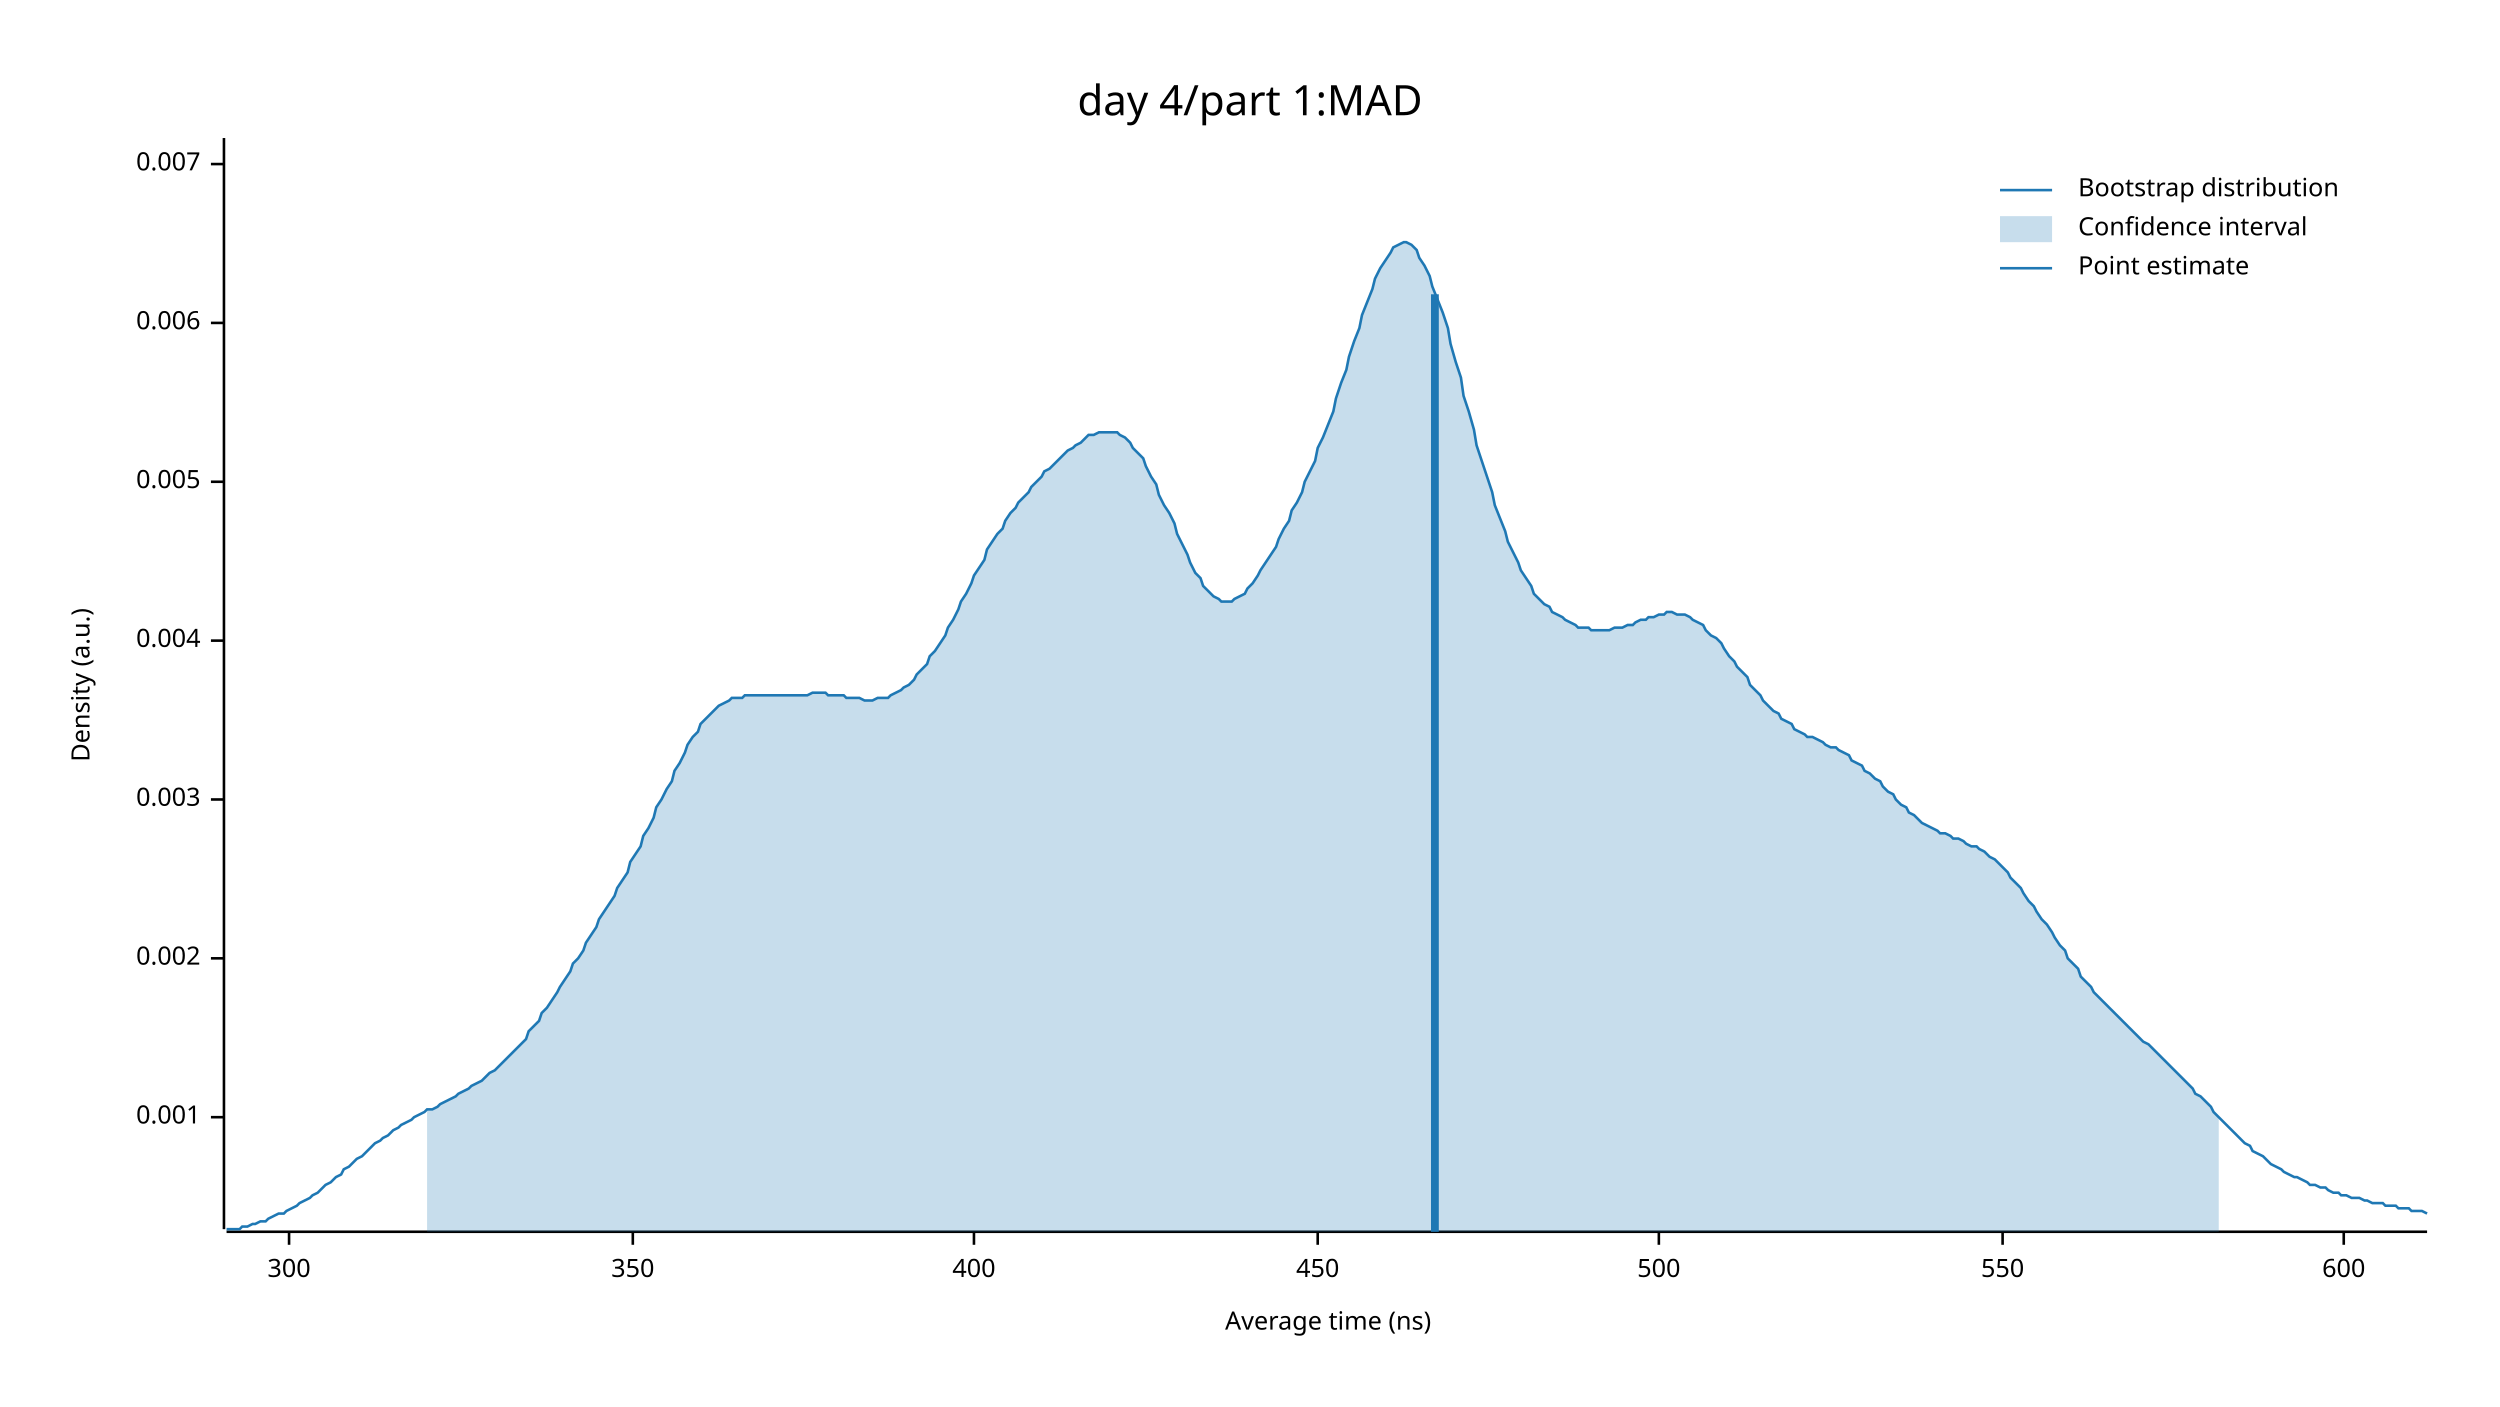
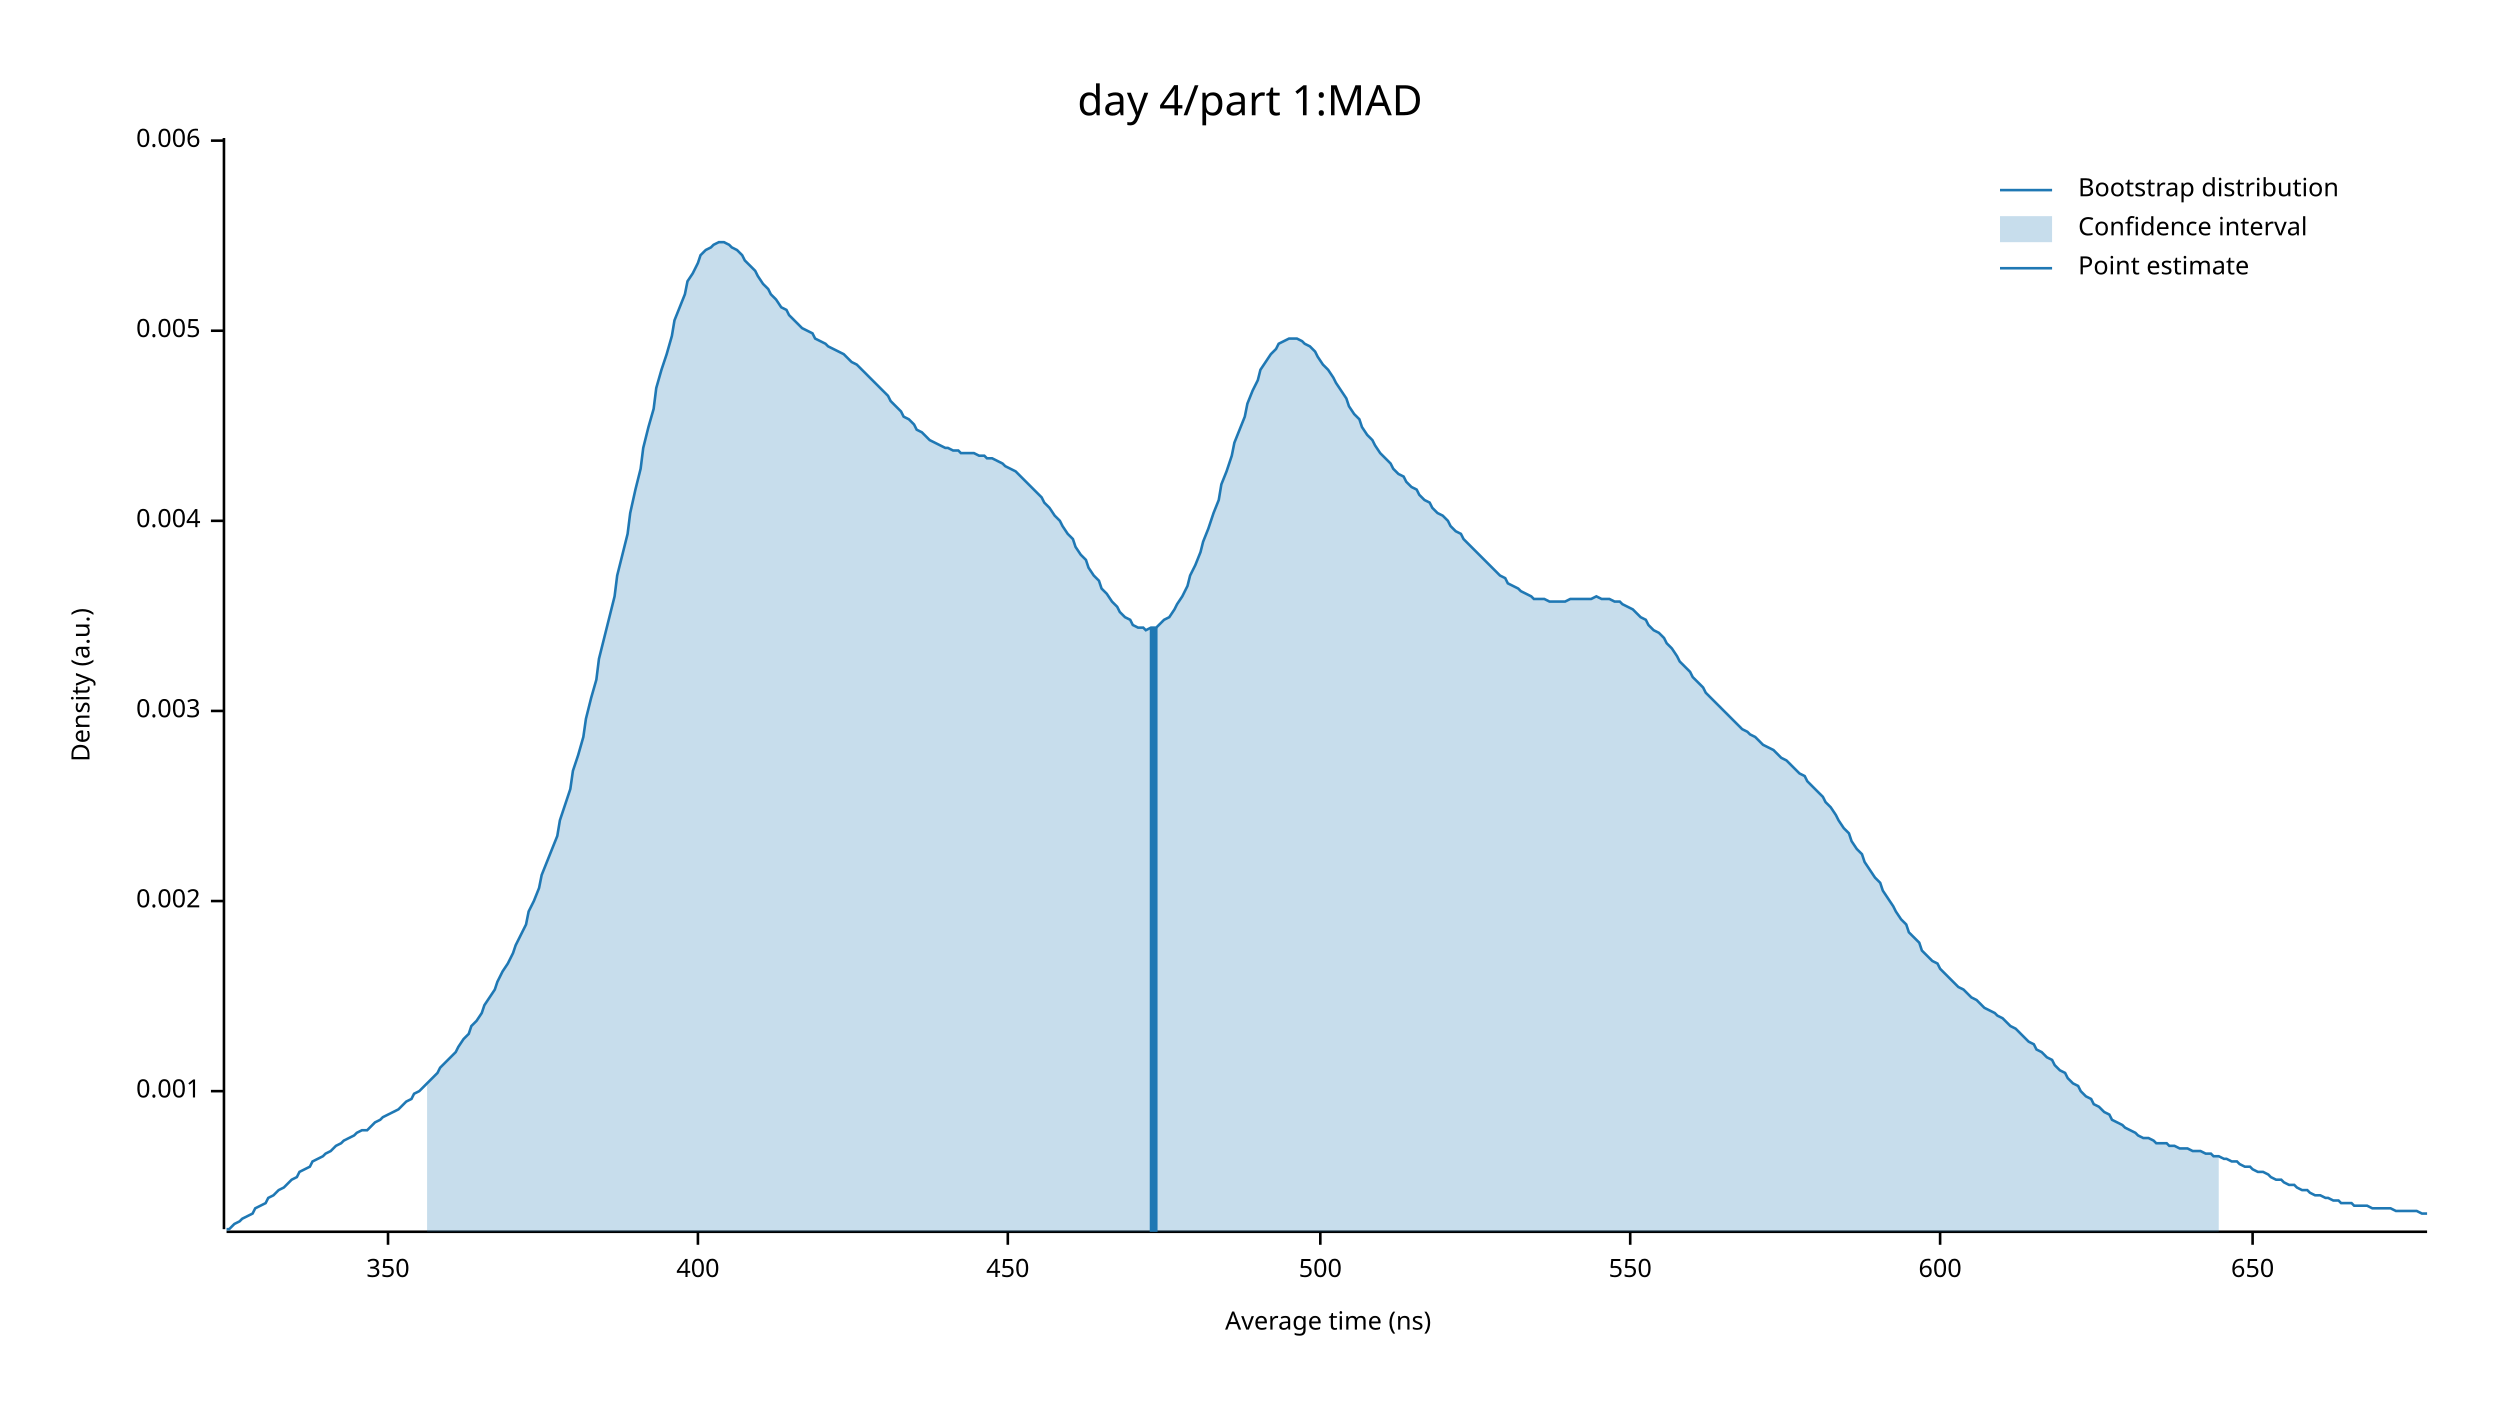
<svg xmlns="http://www.w3.org/2000/svg" width="960" height="540" viewBox="0 0 960 540">
  <text x="480" y="32" dy="0.76em" text-anchor="middle" font-family="sans-serif" font-size="16.129" opacity="1" fill="#000000">
day 4/part 1:MAD
</text>
  <text x="27" y="263" dy="0.76em" text-anchor="middle" font-family="sans-serif" font-size="9.677" opacity="1" fill="#000000" transform="rotate(270, 27, 263)">
Density (a.u.)
</text>
  <text x="510" y="513" dy="-0.5ex" text-anchor="middle" font-family="sans-serif" font-size="9.677" opacity="1" fill="#000000">
Average time (ns)
</text>
  <polyline fill="none" opacity="1" stroke="#000000" stroke-width="1" points="86,53 86,472 " />
-   <text x="77" y="429" dy="0.5ex" text-anchor="end" font-family="sans-serif" font-size="9.677" opacity="1" fill="#000000">
+   <text x="77" y="419" dy="0.5ex" text-anchor="end" font-family="sans-serif" font-size="9.677" opacity="1" fill="#000000">
0.001
</text>
-   <polyline fill="none" opacity="1" stroke="#000000" stroke-width="1" points="81,429 86,429 " />
-   <text x="77" y="368" dy="0.5ex" text-anchor="end" font-family="sans-serif" font-size="9.677" opacity="1" fill="#000000">
+   <polyline fill="none" opacity="1" stroke="#000000" stroke-width="1" points="81,419 86,419 " />
+   <text x="77" y="346" dy="0.5ex" text-anchor="end" font-family="sans-serif" font-size="9.677" opacity="1" fill="#000000">
0.002
</text>
-   <polyline fill="none" opacity="1" stroke="#000000" stroke-width="1" points="81,368 86,368 " />
-   <text x="77" y="307" dy="0.5ex" text-anchor="end" font-family="sans-serif" font-size="9.677" opacity="1" fill="#000000">
+   <polyline fill="none" opacity="1" stroke="#000000" stroke-width="1" points="81,346 86,346 " />
+   <text x="77" y="273" dy="0.5ex" text-anchor="end" font-family="sans-serif" font-size="9.677" opacity="1" fill="#000000">
0.003
</text>
-   <polyline fill="none" opacity="1" stroke="#000000" stroke-width="1" points="81,307 86,307 " />
-   <text x="77" y="246" dy="0.5ex" text-anchor="end" font-family="sans-serif" font-size="9.677" opacity="1" fill="#000000">
+   <polyline fill="none" opacity="1" stroke="#000000" stroke-width="1" points="81,273 86,273 " />
+   <text x="77" y="200" dy="0.5ex" text-anchor="end" font-family="sans-serif" font-size="9.677" opacity="1" fill="#000000">
0.004
</text>
-   <polyline fill="none" opacity="1" stroke="#000000" stroke-width="1" points="81,246 86,246 " />
-   <text x="77" y="185" dy="0.5ex" text-anchor="end" font-family="sans-serif" font-size="9.677" opacity="1" fill="#000000">
+   <polyline fill="none" opacity="1" stroke="#000000" stroke-width="1" points="81,200 86,200 " />
+   <text x="77" y="127" dy="0.5ex" text-anchor="end" font-family="sans-serif" font-size="9.677" opacity="1" fill="#000000">
0.005
</text>
-   <polyline fill="none" opacity="1" stroke="#000000" stroke-width="1" points="81,185 86,185 " />
-   <text x="77" y="124" dy="0.5ex" text-anchor="end" font-family="sans-serif" font-size="9.677" opacity="1" fill="#000000">
+   <polyline fill="none" opacity="1" stroke="#000000" stroke-width="1" points="81,127 86,127 " />
+   <text x="77" y="54" dy="0.5ex" text-anchor="end" font-family="sans-serif" font-size="9.677" opacity="1" fill="#000000">
0.006
</text>
-   <polyline fill="none" opacity="1" stroke="#000000" stroke-width="1" points="81,124 86,124 " />
-   <text x="77" y="63" dy="0.5ex" text-anchor="end" font-family="sans-serif" font-size="9.677" opacity="1" fill="#000000">
- 0.007
- </text>
-   <polyline fill="none" opacity="1" stroke="#000000" stroke-width="1" points="81,63 86,63 " />
+   <polyline fill="none" opacity="1" stroke="#000000" stroke-width="1" points="81,54 86,54 " />
  <polyline fill="none" opacity="1" stroke="#000000" stroke-width="1" points="87,473 932,473 " />
-   <text x="111" y="483" dy="0.76em" text-anchor="middle" font-family="sans-serif" font-size="9.677" opacity="1" fill="#000000">
- 300
- </text>
-   <polyline fill="none" opacity="1" stroke="#000000" stroke-width="1" points="111,473 111,478 " />
-   <text x="243" y="483" dy="0.76em" text-anchor="middle" font-family="sans-serif" font-size="9.677" opacity="1" fill="#000000">
+   <text x="149" y="483" dy="0.76em" text-anchor="middle" font-family="sans-serif" font-size="9.677" opacity="1" fill="#000000">
350
</text>
-   <polyline fill="none" opacity="1" stroke="#000000" stroke-width="1" points="243,473 243,478 " />
-   <text x="374" y="483" dy="0.76em" text-anchor="middle" font-family="sans-serif" font-size="9.677" opacity="1" fill="#000000">
+   <polyline fill="none" opacity="1" stroke="#000000" stroke-width="1" points="149,473 149,478 " />
+   <text x="268" y="483" dy="0.76em" text-anchor="middle" font-family="sans-serif" font-size="9.677" opacity="1" fill="#000000">
400
</text>
-   <polyline fill="none" opacity="1" stroke="#000000" stroke-width="1" points="374,473 374,478 " />
-   <text x="506" y="483" dy="0.76em" text-anchor="middle" font-family="sans-serif" font-size="9.677" opacity="1" fill="#000000">
+   <polyline fill="none" opacity="1" stroke="#000000" stroke-width="1" points="268,473 268,478 " />
+   <text x="387" y="483" dy="0.76em" text-anchor="middle" font-family="sans-serif" font-size="9.677" opacity="1" fill="#000000">
450
</text>
-   <polyline fill="none" opacity="1" stroke="#000000" stroke-width="1" points="506,473 506,478 " />
-   <text x="637" y="483" dy="0.76em" text-anchor="middle" font-family="sans-serif" font-size="9.677" opacity="1" fill="#000000">
+   <polyline fill="none" opacity="1" stroke="#000000" stroke-width="1" points="387,473 387,478 " />
+   <text x="507" y="483" dy="0.76em" text-anchor="middle" font-family="sans-serif" font-size="9.677" opacity="1" fill="#000000">
500
</text>
-   <polyline fill="none" opacity="1" stroke="#000000" stroke-width="1" points="637,473 637,478 " />
-   <text x="769" y="483" dy="0.76em" text-anchor="middle" font-family="sans-serif" font-size="9.677" opacity="1" fill="#000000">
+   <polyline fill="none" opacity="1" stroke="#000000" stroke-width="1" points="507,473 507,478 " />
+   <text x="626" y="483" dy="0.76em" text-anchor="middle" font-family="sans-serif" font-size="9.677" opacity="1" fill="#000000">
550
</text>
-   <polyline fill="none" opacity="1" stroke="#000000" stroke-width="1" points="769,473 769,478 " />
-   <text x="900" y="483" dy="0.76em" text-anchor="middle" font-family="sans-serif" font-size="9.677" opacity="1" fill="#000000">
+   <polyline fill="none" opacity="1" stroke="#000000" stroke-width="1" points="626,473 626,478 " />
+   <text x="745" y="483" dy="0.76em" text-anchor="middle" font-family="sans-serif" font-size="9.677" opacity="1" fill="#000000">
600
</text>
-   <polyline fill="none" opacity="1" stroke="#000000" stroke-width="1" points="900,473 900,478 " />
-   <polyline fill="none" opacity="1" stroke="#1F78B4" stroke-width="1" points="87,472 88,472 90,472 92,472 93,471 95,471 97,470 98,470 100,469 102,469 103,468 105,467 107,466 109,466 110,465 112,464 114,463 115,462 117,461 119,460 120,459 122,458 124,456 125,455 127,454 129,452 131,451 132,449 134,448 136,446 137,445 139,444 141,442 142,441 144,439 146,438 147,437 149,436 151,434 153,433 154,432 156,431 158,430 159,429 161,428 163,427 164,426 166,426 168,425 169,424 171,423 173,422 175,421 176,420 178,419 180,418 181,417 183,416 185,415 186,414 188,412 190,411 191,410 193,408 195,406 197,404 198,403 200,401 202,399 203,396 205,394 207,392 208,389 210,387 212,384 214,381 215,379 217,376 219,373 220,370 222,368 224,365 225,362 227,359 229,356 230,353 232,350 234,347 236,344 237,341 239,338 241,335 242,331 244,328 246,325 247,321 249,318 251,314 252,310 254,307 256,303 258,300 259,296 261,293 263,289 264,286 266,283 268,281 269,278 271,276 273,274 274,273 276,271 278,270 280,269 281,268 283,268 285,268 286,267 288,267 290,267 291,267 293,267 295,267 296,267 298,267 300,267 302,267 303,267 305,267 307,267 308,267 310,267 312,266 313,266 315,266 317,266 318,267 320,267 322,267 324,267 325,268 327,268 329,268 330,268 332,269 334,269 335,269 337,268 339,268 341,268 342,267 344,266 346,265 347,264 349,263 351,261 352,259 354,257 356,255 357,252 359,250 361,247 363,244 364,241 366,238 368,234 369,231 371,228 373,224 374,221 376,218 378,215 379,211 381,208 383,205 385,203 386,200 388,197 390,195 391,193 393,191 395,189 396,187 398,185 400,183 401,181 403,180 405,178 407,176 408,175 410,173 412,172 413,171 415,170 417,168 418,167 420,167 422,166 423,166 425,166 427,166 429,166 430,167 432,168 434,170 435,172 437,174 439,176 440,179 442,183 444,186 445,190 447,194 449,197 451,201 452,205 454,209 456,213 457,216 459,220 461,222 462,225 464,227 466,229 468,230 469,231 471,231 473,231 474,230 476,229 478,228 479,226 481,224 483,221 484,219 486,216 488,213 490,210 491,207 493,203 495,200 496,196 498,193 500,189 501,185 503,181 505,177 506,172 508,168 510,163 512,158 513,153 515,147 517,142 518,137 520,131 522,126 523,121 525,116 527,111 528,107 530,103 532,100 534,97 535,95 537,94 539,93 540,93 542,94 544,96 545,99 547,102 549,106 550,110 552,115 554,120 556,126 557,132 559,139 561,145 562,152 564,158 566,165 567,171 569,177 571,183 573,189 574,194 576,199 578,204 579,208 581,212 583,216 584,219 586,222 588,225 589,228 591,230 593,232 595,233 596,235 598,236 600,237 601,238 603,239 605,240 606,241 608,241 610,241 611,242 613,242 615,242 617,242 618,242 620,241 622,241 623,241 625,240 627,240 628,239 630,238 632,238 633,237 635,237 637,236 639,236 640,235 642,235 644,236 645,236 647,236 649,237 650,238 652,239 654,240 655,242 657,244 659,245 661,247 662,249 664,252 666,254 667,256 669,258 671,260 672,263 674,265 676,267 677,269 679,271 681,273 683,274 684,276 686,277 688,278 689,280 691,281 693,282 694,283 696,283 698,284 700,285 701,286 703,287 705,287 706,288 708,289 710,290 711,292 713,293 715,294 716,296 718,297 720,299 722,300 723,302 725,304 727,305 728,307 730,309 732,310 733,312 735,313 737,315 738,316 740,317 742,318 744,319 745,320 747,320 749,321 750,322 752,322 754,323 755,324 757,325 759,325 760,326 762,327 764,329 766,330 767,331 769,333 771,335 772,337 774,339 776,341 777,343 779,346 781,348 782,350 784,353 786,355 788,358 789,360 791,363 793,365 794,368 796,370 798,372 799,375 801,377 803,379 804,381 806,383 808,385 810,387 811,388 813,390 815,392 816,393 818,395 820,397 821,398 823,400 825,401 827,403 828,404 830,406 832,408 833,409 835,411 837,413 838,414 840,416 842,418 843,420 845,421 847,423 849,425 850,427 852,429 854,431 855,432 857,434 859,436 860,437 862,439 864,440 865,442 867,443 869,444 871,446 872,447 874,448 876,449 877,450 879,451 881,452 882,452 884,453 886,454 887,455 889,455 891,456 893,456 894,457 896,458 898,458 899,459 901,459 903,460 904,460 906,460 908,461 909,461 911,462 913,462 915,462 916,463 918,463 920,463 921,464 923,464 925,464 926,465 928,465 930,465 932,466 " />
-   <polygon opacity="0.25" fill="#1F78B4" points="164,426 166,426 168,425 169,424 171,423 173,422 175,421 176,420 178,419 180,418 181,417 183,416 185,415 186,414 188,412 190,411 191,410 193,408 195,406 197,404 198,403 200,401 202,399 203,396 205,394 207,392 208,389 210,387 212,384 214,381 215,379 217,376 219,373 220,370 222,368 224,365 225,362 227,359 229,356 230,353 232,350 234,347 236,344 237,341 239,338 241,335 242,331 244,328 246,325 247,321 249,318 251,314 252,310 254,307 256,303 258,300 259,296 261,293 263,289 264,286 266,283 268,281 269,278 271,276 273,274 274,273 276,271 278,270 280,269 281,268 283,268 285,268 286,267 288,267 290,267 291,267 293,267 295,267 296,267 298,267 300,267 302,267 303,267 305,267 307,267 308,267 310,267 312,266 313,266 315,266 317,266 318,267 320,267 322,267 324,267 325,268 327,268 329,268 330,268 332,269 334,269 335,269 337,268 339,268 341,268 342,267 344,266 346,265 347,264 349,263 351,261 352,259 354,257 356,255 357,252 359,250 361,247 363,244 364,241 366,238 368,234 369,231 371,228 373,224 374,221 376,218 378,215 379,211 381,208 383,205 385,203 386,200 388,197 390,195 391,193 393,191 395,189 396,187 398,185 400,183 401,181 403,180 405,178 407,176 408,175 410,173 412,172 413,171 415,170 417,168 418,167 420,167 422,166 423,166 425,166 427,166 429,166 430,167 432,168 434,170 435,172 437,174 439,176 440,179 442,183 444,186 445,190 447,194 449,197 451,201 452,205 454,209 456,213 457,216 459,220 461,222 462,225 464,227 466,229 468,230 469,231 471,231 473,231 474,230 476,229 478,228 479,226 481,224 483,221 484,219 486,216 488,213 490,210 491,207 493,203 495,200 496,196 498,193 500,189 501,185 503,181 505,177 506,172 508,168 510,163 512,158 513,153 515,147 517,142 518,137 520,131 522,126 523,121 525,116 527,111 528,107 530,103 532,100 534,97 535,95 537,94 539,93 540,93 542,94 544,96 545,99 547,102 549,106 550,110 552,115 554,120 556,126 557,132 559,139 561,145 562,152 564,158 566,165 567,171 569,177 571,183 573,189 574,194 576,199 578,204 579,208 581,212 583,216 584,219 586,222 588,225 589,228 591,230 593,232 595,233 596,235 598,236 600,237 601,238 603,239 605,240 606,241 608,241 610,241 611,242 613,242 615,242 617,242 618,242 620,241 622,241 623,241 625,240 627,240 628,239 630,238 632,238 633,237 635,237 637,236 639,236 640,235 642,235 644,236 645,236 647,236 649,237 650,238 652,239 654,240 655,242 657,244 659,245 661,247 662,249 664,252 666,254 667,256 669,258 671,260 672,263 674,265 676,267 677,269 679,271 681,273 683,274 684,276 686,277 688,278 689,280 691,281 693,282 694,283 696,283 698,284 700,285 701,286 703,287 705,287 706,288 708,289 710,290 711,292 713,293 715,294 716,296 718,297 720,299 722,300 723,302 725,304 727,305 728,307 730,309 732,310 733,312 735,313 737,315 738,316 740,317 742,318 744,319 745,320 747,320 749,321 750,322 752,322 754,323 755,324 757,325 759,325 760,326 762,327 764,329 766,330 767,331 769,333 771,335 772,337 774,339 776,341 777,343 779,346 781,348 782,350 784,353 786,355 788,358 789,360 791,363 793,365 794,368 796,370 798,372 799,375 801,377 803,379 804,381 806,383 808,385 810,387 811,388 813,390 815,392 816,393 818,395 820,397 821,398 823,400 825,401 827,403 828,404 830,406 832,408 833,409 835,411 837,413 838,414 840,416 842,418 843,420 845,421 847,423 849,425 850,427 852,429 852,473 164,473 " />
-   <polyline fill="none" opacity="1" stroke="#1F78B4" stroke-width="3" points="551,473 551,113 " />
+   <polyline fill="none" opacity="1" stroke="#000000" stroke-width="1" points="745,473 745,478 " />
+   <text x="865" y="483" dy="0.76em" text-anchor="middle" font-family="sans-serif" font-size="9.677" opacity="1" fill="#000000">
+ 650
+ </text>
+   <polyline fill="none" opacity="1" stroke="#000000" stroke-width="1" points="865,473 865,478 " />
+   <polyline fill="none" opacity="1" stroke="#1F78B4" stroke-width="1" points="87,472 88,472 90,470 92,469 93,468 95,467 97,466 98,464 100,463 102,462 103,460 105,459 107,457 109,456 110,455 112,453 114,452 115,450 117,449 119,448 120,446 122,445 124,444 125,443 127,442 129,440 131,439 132,438 134,437 136,436 137,435 139,434 141,434 142,433 144,431 146,430 147,429 149,428 151,427 153,426 154,425 156,423 158,422 159,420 161,419 163,417 164,416 166,414 168,412 169,410 171,408 173,406 175,404 176,402 178,399 180,397 181,394 183,392 185,389 186,386 188,383 190,380 191,377 193,373 195,370 197,366 198,363 200,359 202,355 203,350 205,346 207,341 208,336 210,331 212,326 214,321 215,315 217,309 219,303 220,296 222,290 224,283 225,276 227,268 229,261 230,253 232,245 234,237 236,229 237,221 239,213 241,205 242,197 244,188 246,180 247,172 249,164 251,157 252,149 254,142 256,136 258,129 259,123 261,118 263,113 264,108 266,105 268,101 269,98 271,96 273,95 274,94 276,93 278,93 280,94 281,95 283,96 285,98 286,100 288,102 290,104 291,106 293,109 295,111 296,113 298,115 300,118 302,119 303,121 305,123 307,125 308,126 310,127 312,128 313,130 315,131 317,132 318,133 320,134 322,135 324,136 325,137 327,139 329,140 330,141 332,143 334,145 335,146 337,148 339,150 341,152 342,154 344,156 346,158 347,160 349,161 351,163 352,165 354,166 356,168 357,169 359,170 361,171 363,172 364,172 366,173 368,173 369,174 371,174 373,174 374,174 376,175 378,175 379,176 381,176 383,177 385,178 386,179 388,180 390,181 391,182 393,184 395,186 396,187 398,189 400,191 401,193 403,195 405,198 407,200 408,202 410,205 412,207 413,210 415,213 417,215 418,218 420,221 422,223 423,226 425,228 427,231 429,233 430,235 432,237 434,238 435,240 437,241 439,241 440,242 442,241 444,241 445,240 447,238 449,237 451,234 452,232 454,229 456,225 457,221 459,217 461,212 462,208 464,203 466,197 468,192 469,186 471,181 473,175 474,170 476,165 478,160 479,155 481,150 483,146 484,142 486,139 488,136 490,134 491,132 493,131 495,130 496,130 498,130 500,131 501,132 503,133 505,135 506,137 508,140 510,142 512,145 513,147 515,150 517,153 518,156 520,159 522,161 523,164 525,167 527,169 528,171 530,174 532,176 534,178 535,180 537,182 539,183 540,185 542,187 544,188 545,190 547,192 549,193 550,195 552,197 554,198 556,200 557,202 559,204 561,205 562,207 564,209 566,211 567,212 569,214 571,216 573,218 574,219 576,221 578,222 579,224 581,225 583,226 584,227 586,228 588,229 589,230 591,230 593,230 595,231 596,231 598,231 600,231 601,231 603,230 605,230 606,230 608,230 610,230 611,230 613,229 615,230 617,230 618,230 620,231 622,231 623,232 625,233 627,234 628,235 630,237 632,238 633,240 635,242 637,243 639,245 640,247 642,249 644,252 645,254 647,256 649,258 650,260 652,262 654,264 655,266 657,268 659,270 661,272 662,273 664,275 666,277 667,278 669,280 671,281 672,282 674,283 676,285 677,286 679,287 681,288 683,290 684,291 686,292 688,294 689,295 691,297 693,298 694,300 696,302 698,304 700,306 701,308 703,310 705,313 706,315 708,318 710,320 711,323 713,326 715,328 716,331 718,334 720,337 722,339 723,342 725,345 727,348 728,350 730,353 732,355 733,358 735,360 737,362 738,365 740,367 742,369 744,370 745,372 747,374 749,376 750,377 752,379 754,380 755,381 757,383 759,384 760,385 762,387 764,388 766,389 767,390 769,391 771,393 772,394 774,395 776,397 777,398 779,400 781,401 782,403 784,404 786,406 788,407 789,409 791,411 793,412 794,414 796,416 798,417 799,419 801,421 803,422 804,424 806,425 808,427 810,428 811,430 813,431 815,432 816,433 818,434 820,435 821,436 823,437 825,437 827,438 828,439 830,439 832,439 833,440 835,440 837,441 838,441 840,441 842,442 843,442 845,442 847,443 849,443 850,444 852,444 854,445 855,445 857,446 859,446 860,447 862,448 864,448 865,449 867,450 869,450 871,451 872,452 874,453 876,453 877,454 879,455 881,455 882,456 884,457 886,457 887,458 889,459 891,459 893,460 894,460 896,461 898,461 899,462 901,462 903,462 904,463 906,463 908,463 909,463 911,464 913,464 915,464 916,464 918,464 920,465 921,465 923,465 925,465 926,465 928,465 930,466 932,466 " />
+   <polygon opacity="0.25" fill="#1F78B4" points="164,416 166,414 168,412 169,410 171,408 173,406 175,404 176,402 178,399 180,397 181,394 183,392 185,389 186,386 188,383 190,380 191,377 193,373 195,370 197,366 198,363 200,359 202,355 203,350 205,346 207,341 208,336 210,331 212,326 214,321 215,315 217,309 219,303 220,296 222,290 224,283 225,276 227,268 229,261 230,253 232,245 234,237 236,229 237,221 239,213 241,205 242,197 244,188 246,180 247,172 249,164 251,157 252,149 254,142 256,136 258,129 259,123 261,118 263,113 264,108 266,105 268,101 269,98 271,96 273,95 274,94 276,93 278,93 280,94 281,95 283,96 285,98 286,100 288,102 290,104 291,106 293,109 295,111 296,113 298,115 300,118 302,119 303,121 305,123 307,125 308,126 310,127 312,128 313,130 315,131 317,132 318,133 320,134 322,135 324,136 325,137 327,139 329,140 330,141 332,143 334,145 335,146 337,148 339,150 341,152 342,154 344,156 346,158 347,160 349,161 351,163 352,165 354,166 356,168 357,169 359,170 361,171 363,172 364,172 366,173 368,173 369,174 371,174 373,174 374,174 376,175 378,175 379,176 381,176 383,177 385,178 386,179 388,180 390,181 391,182 393,184 395,186 396,187 398,189 400,191 401,193 403,195 405,198 407,200 408,202 410,205 412,207 413,210 415,213 417,215 418,218 420,221 422,223 423,226 425,228 427,231 429,233 430,235 432,237 434,238 435,240 437,241 439,241 440,242 442,241 444,241 445,240 447,238 449,237 451,234 452,232 454,229 456,225 457,221 459,217 461,212 462,208 464,203 466,197 468,192 469,186 471,181 473,175 474,170 476,165 478,160 479,155 481,150 483,146 484,142 486,139 488,136 490,134 491,132 493,131 495,130 496,130 498,130 500,131 501,132 503,133 505,135 506,137 508,140 510,142 512,145 513,147 515,150 517,153 518,156 520,159 522,161 523,164 525,167 527,169 528,171 530,174 532,176 534,178 535,180 537,182 539,183 540,185 542,187 544,188 545,190 547,192 549,193 550,195 552,197 554,198 556,200 557,202 559,204 561,205 562,207 564,209 566,211 567,212 569,214 571,216 573,218 574,219 576,221 578,222 579,224 581,225 583,226 584,227 586,228 588,229 589,230 591,230 593,230 595,231 596,231 598,231 600,231 601,231 603,230 605,230 606,230 608,230 610,230 611,230 613,229 615,230 617,230 618,230 620,231 622,231 623,232 625,233 627,234 628,235 630,237 632,238 633,240 635,242 637,243 639,245 640,247 642,249 644,252 645,254 647,256 649,258 650,260 652,262 654,264 655,266 657,268 659,270 661,272 662,273 664,275 666,277 667,278 669,280 671,281 672,282 674,283 676,285 677,286 679,287 681,288 683,290 684,291 686,292 688,294 689,295 691,297 693,298 694,300 696,302 698,304 700,306 701,308 703,310 705,313 706,315 708,318 710,320 711,323 713,326 715,328 716,331 718,334 720,337 722,339 723,342 725,345 727,348 728,350 730,353 732,355 733,358 735,360 737,362 738,365 740,367 742,369 744,370 745,372 747,374 749,376 750,377 752,379 754,380 755,381 757,383 759,384 760,385 762,387 764,388 766,389 767,390 769,391 771,393 772,394 774,395 776,397 777,398 779,400 781,401 782,403 784,404 786,406 788,407 789,409 791,411 793,412 794,414 796,416 798,417 799,419 801,421 803,422 804,424 806,425 808,427 810,428 811,430 813,431 815,432 816,433 818,434 820,435 821,436 823,437 825,437 827,438 828,439 830,439 832,439 833,440 835,440 837,441 838,441 840,441 842,442 843,442 845,442 847,443 849,443 850,444 852,444 852,473 164,473 " />
+   <polyline fill="none" opacity="1" stroke="#1F78B4" stroke-width="3" points="443,473 443,241 " />
  <text x="798" y="68" dy="0.76em" text-anchor="start" font-family="sans-serif" font-size="9.677" opacity="1" fill="#000000">
Bootstrap distribution
</text>
  <text x="798" y="83" dy="0.76em" text-anchor="start" font-family="sans-serif" font-size="9.677" opacity="1" fill="#000000">
Confidence interval
</text>
  <text x="798" y="98" dy="0.76em" text-anchor="start" font-family="sans-serif" font-size="9.677" opacity="1" fill="#000000">
Point estimate
</text>
  <polyline fill="none" opacity="1" stroke="#1F78B4" stroke-width="1" points="768,73 788,73 " />
  <rect x="768" y="83" width="20" height="10" opacity="0.25" fill="#1F78B4" stroke="none" />
  <polyline fill="none" opacity="1" stroke="#1F78B4" stroke-width="1" points="768,103 788,103 " />
</svg>
